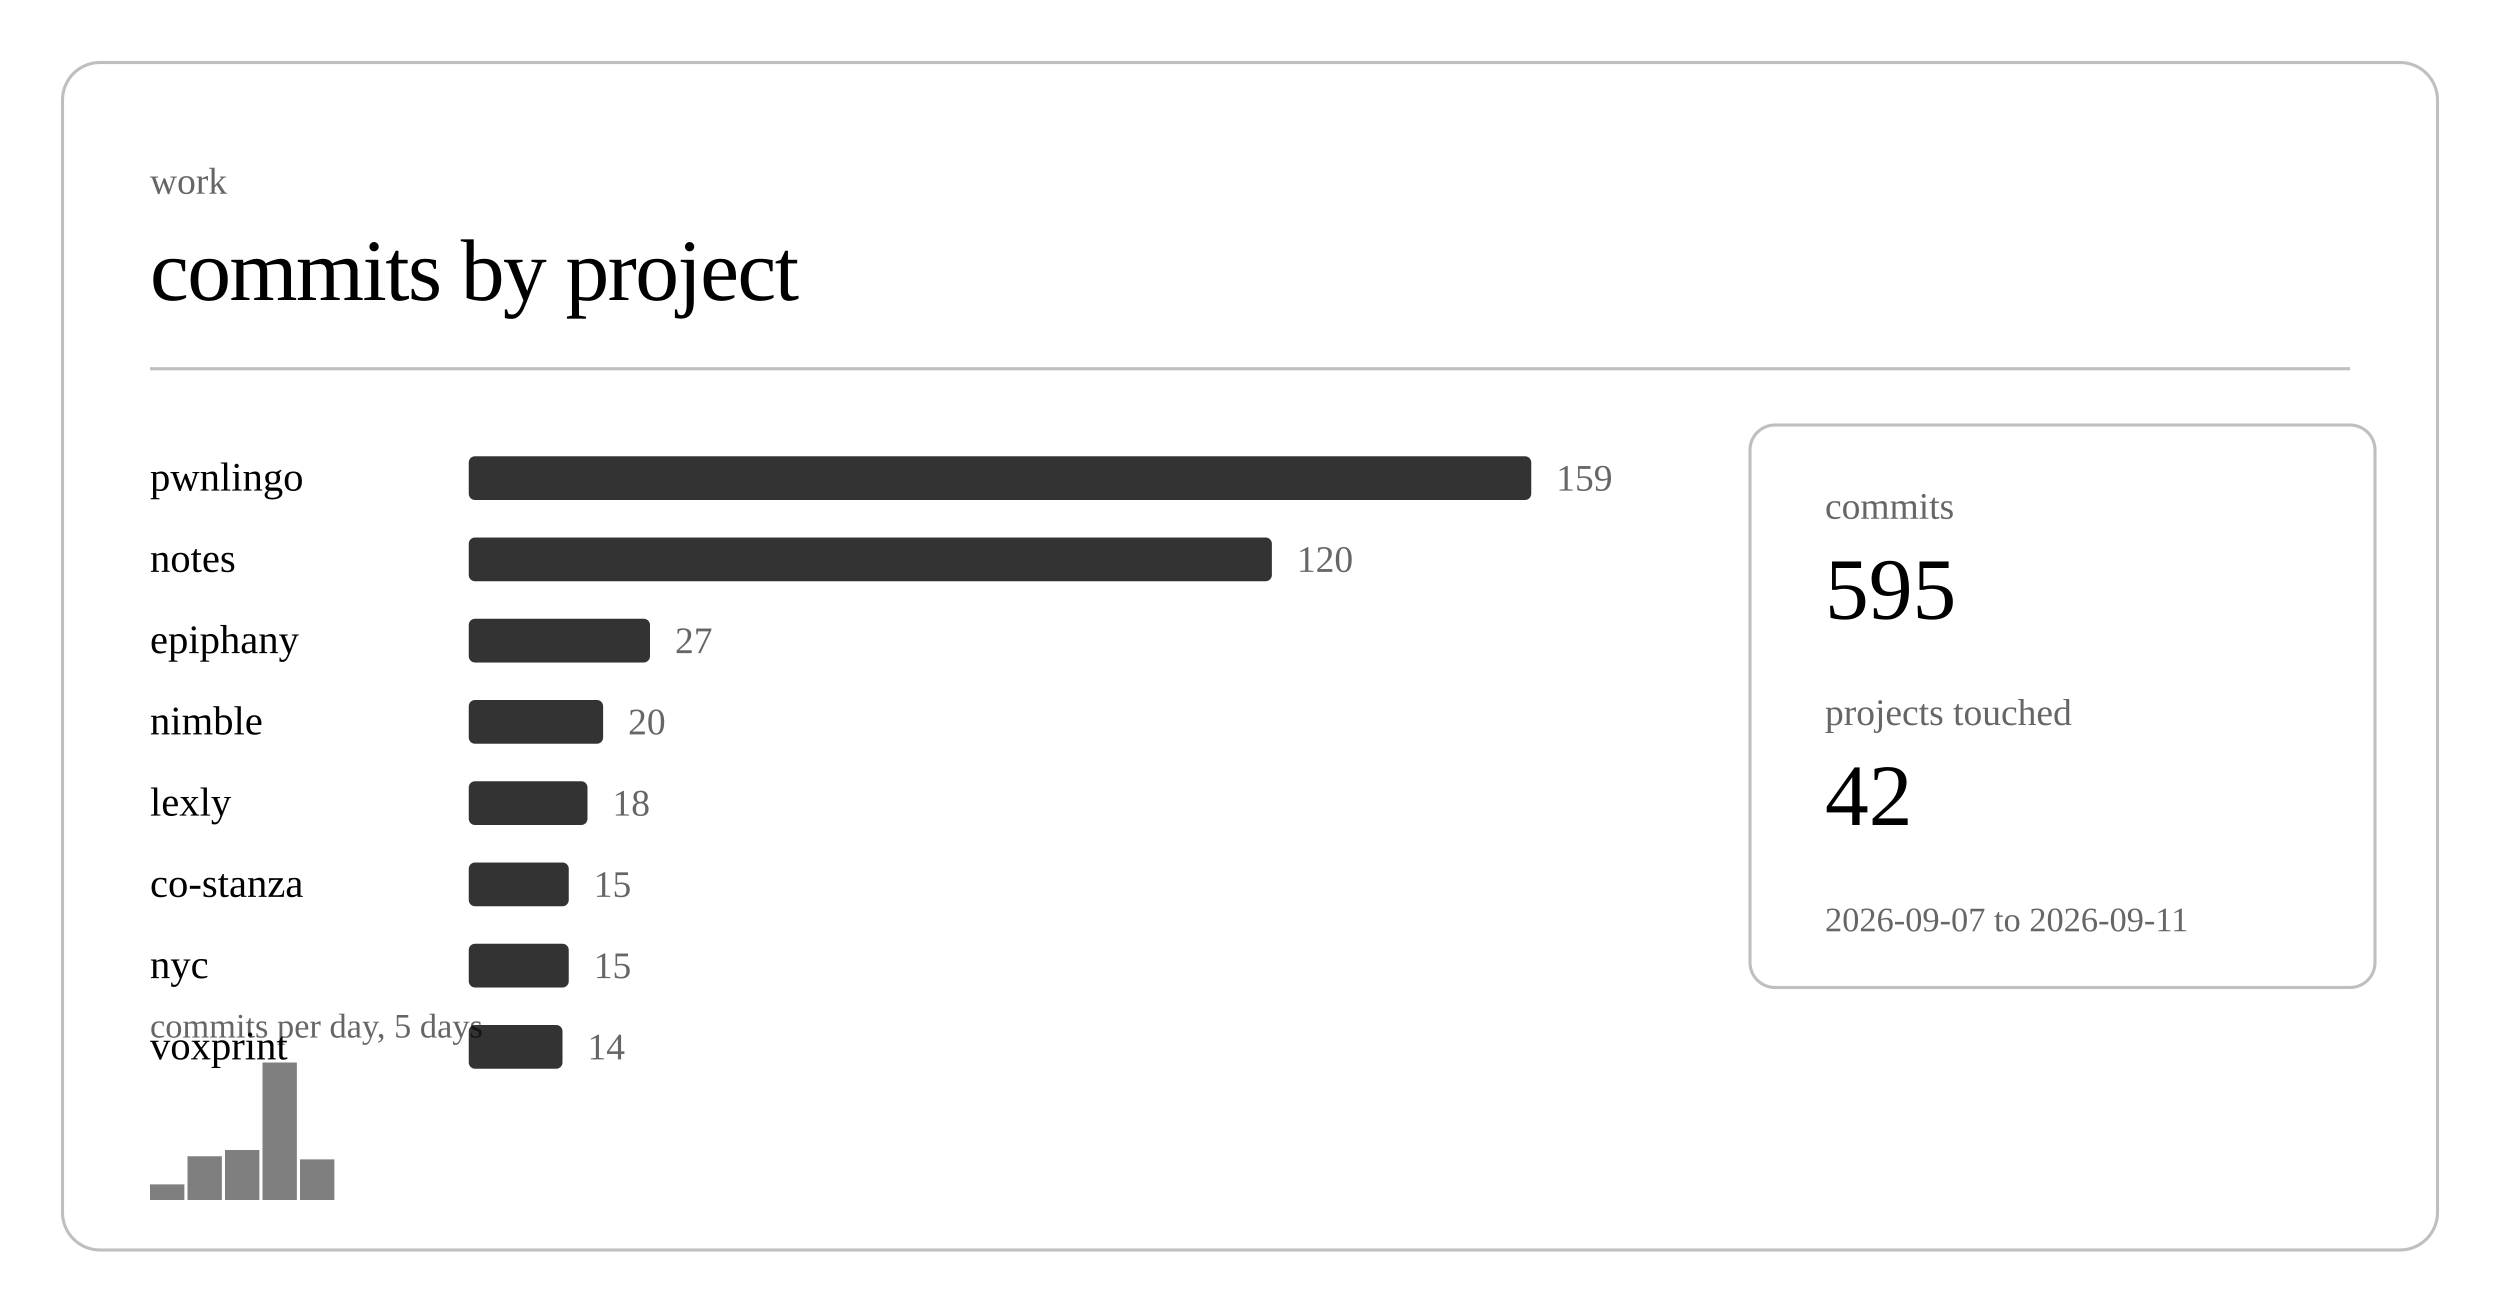
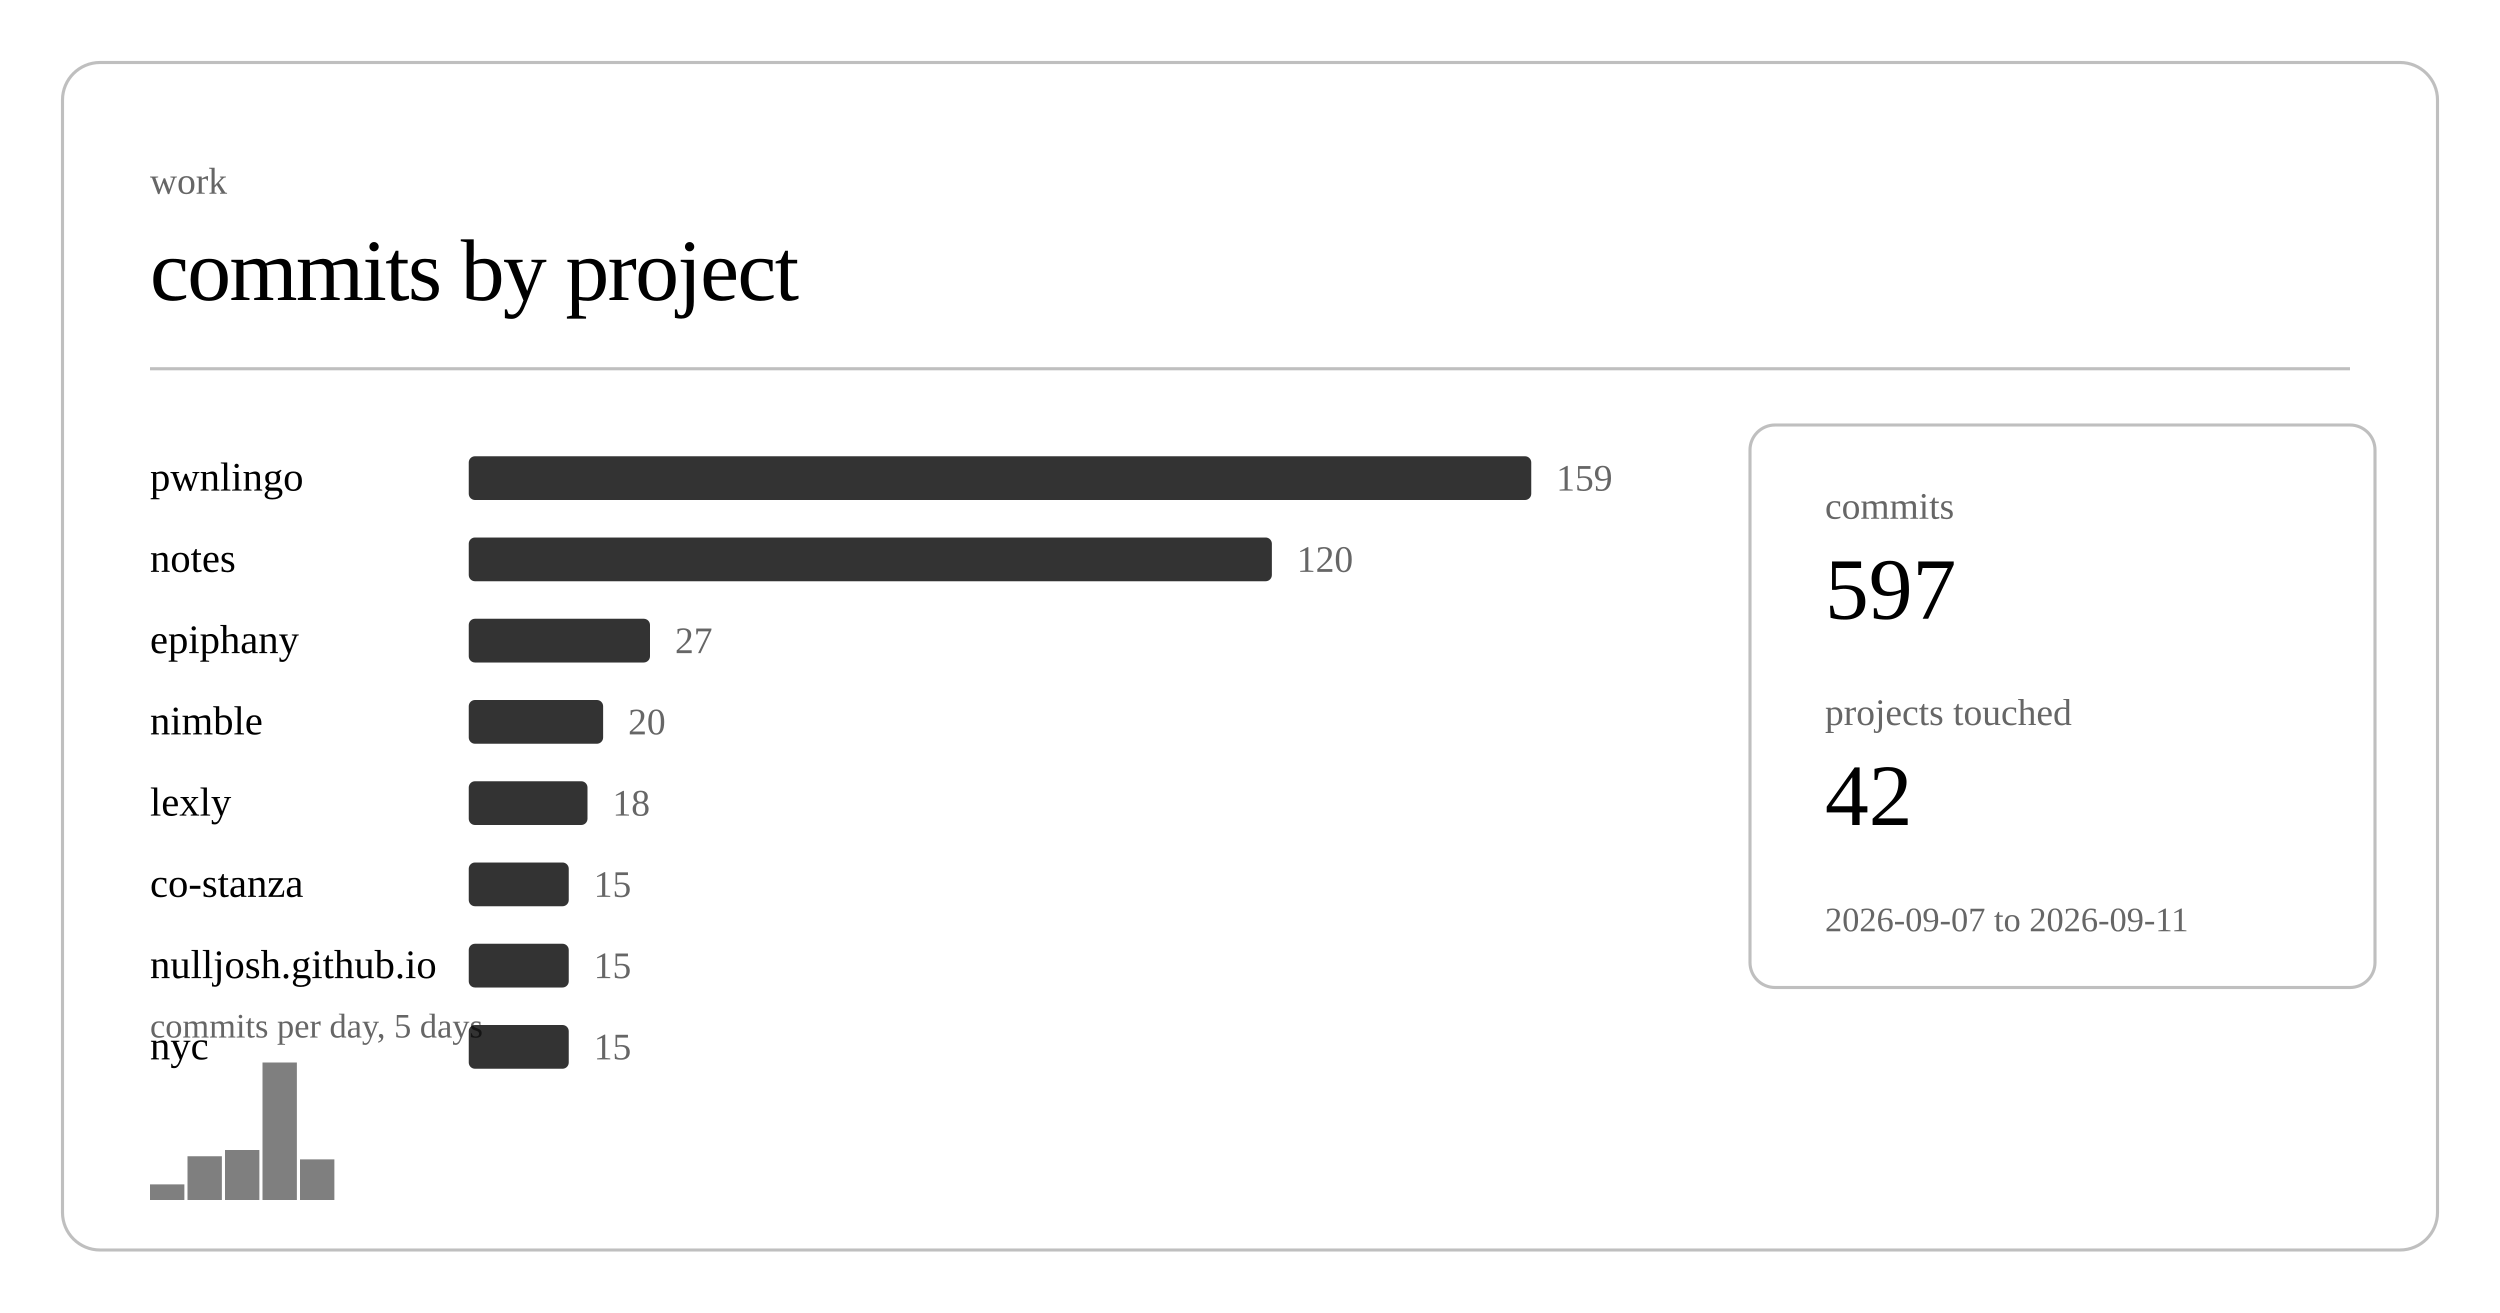
<svg xmlns="http://www.w3.org/2000/svg" class="post-header-svg" viewBox="0 0 800 420" width="800" height="420">
  <rect x="20" y="20" width="760" height="380" rx="12" ry="12" fill="none" stroke="currentColor" stroke-width="1" opacity="0.25" />
  <text fill="currentColor" x="48" y="62" font-size="12" opacity="0.6">work</text>
  <text fill="currentColor" x="48" y="96" font-size="28" font-weight="300" letter-spacing="-0.5">commits by project</text>
  <line stroke="currentColor" x1="48" y1="118" x2="752" y2="118" stroke-width="1" opacity="0.25" />
  <a href="https://github.com/nulljosh/pwnlingo">
    <text fill="currentColor" x="48" y="157" font-size="13">pwnlingo</text>
  </a>
  <rect x="150" y="146" width="340" height="14" rx="2" fill="currentColor" opacity="0.8" />
  <text fill="currentColor" x="498" y="157" font-size="12" opacity="0.6">159</text>
  <a href="https://github.com/nulljosh/notes">
    <text fill="currentColor" x="48" y="183" font-size="13">notes</text>
  </a>
  <rect x="150" y="172" width="257" height="14" rx="2" fill="currentColor" opacity="0.8" />
  <text fill="currentColor" x="415" y="183" font-size="12" opacity="0.6">120</text>
  <a href="https://github.com/nulljosh/epiphany">
    <text fill="currentColor" x="48" y="209" font-size="13">epiphany</text>
  </a>
  <rect x="150" y="198" width="58" height="14" rx="2" fill="currentColor" opacity="0.8" />
  <text fill="currentColor" x="216" y="209" font-size="12" opacity="0.6">27</text>
  <a href="https://github.com/nulljosh/nimble">
    <text fill="currentColor" x="48" y="235" font-size="13">nimble</text>
  </a>
  <rect x="150" y="224" width="43" height="14" rx="2" fill="currentColor" opacity="0.8" />
  <text fill="currentColor" x="201" y="235" font-size="12" opacity="0.6">20</text>
  <a href="https://github.com/nulljosh/lexly">
    <text fill="currentColor" x="48" y="261" font-size="13">lexly</text>
  </a>
  <rect x="150" y="250" width="38" height="14" rx="2" fill="currentColor" opacity="0.8" />
  <text fill="currentColor" x="196" y="261" font-size="12" opacity="0.6">18</text>
  <a href="https://github.com/nulljosh/co-stanza">
    <text fill="currentColor" x="48" y="287" font-size="13">co-stanza</text>
  </a>
  <rect x="150" y="276" width="32" height="14" rx="2" fill="currentColor" opacity="0.8" />
  <text fill="currentColor" x="190" y="287" font-size="12" opacity="0.6">15</text>
-   <a href="https://github.com/nulljosh/nyc">
-     <text fill="currentColor" x="48" y="313" font-size="13">nyc</text>
+   <a href="https://github.com/nulljosh/nulljosh.github.io">
+     <text fill="currentColor" x="48" y="313" font-size="13">nulljosh.github.io</text>
  </a>
  <rect x="150" y="302" width="32" height="14" rx="2" fill="currentColor" opacity="0.8" />
  <text fill="currentColor" x="190" y="313" font-size="12" opacity="0.6">15</text>
-   <a href="https://github.com/nulljosh/voxprint">
-     <text fill="currentColor" x="48" y="339" font-size="13">voxprint</text>
+   <a href="https://github.com/nulljosh/nyc">
+     <text fill="currentColor" x="48" y="339" font-size="13">nyc</text>
  </a>
-   <rect x="150" y="328" width="30" height="14" rx="2" fill="currentColor" opacity="0.8" />
-   <text fill="currentColor" x="188" y="339" font-size="12" opacity="0.6">14</text>
+   <rect x="150" y="328" width="32" height="14" rx="2" fill="currentColor" opacity="0.8" />
+   <text fill="currentColor" x="190" y="339" font-size="12" opacity="0.6">15</text>
  <rect x="48.0" y="379" width="11.0" height="5" fill="currentColor" opacity="0.5" />
  <rect x="60.0" y="370" width="11.0" height="14" fill="currentColor" opacity="0.5" />
  <rect x="72.0" y="368" width="11.0" height="16" fill="currentColor" opacity="0.5" />
  <rect x="84.0" y="340" width="11.0" height="44" fill="currentColor" opacity="0.5" />
  <rect x="96.0" y="371" width="11.0" height="13" fill="currentColor" opacity="0.5" />
  <text fill="currentColor" x="48" y="332" font-size="11" opacity="0.6">commits per day, 5 days</text>
  <rect x="560" y="136" width="200" height="180" rx="8" ry="8" fill="none" stroke="currentColor" stroke-width="1" opacity="0.25" />
  <text fill="currentColor" x="584" y="166" font-size="12" opacity="0.6">commits</text>
-   <text fill="currentColor" x="584" y="198" font-size="28" font-weight="500">595</text>
+   <text fill="currentColor" x="584" y="198" font-size="28" font-weight="500">597</text>
  <text fill="currentColor" x="584" y="232" font-size="12" opacity="0.6">projects touched</text>
  <text fill="currentColor" x="584" y="264" font-size="28" font-weight="500">42</text>
  <text fill="currentColor" x="584" y="298" font-size="11" opacity="0.6">2026-09-07 to 2026-09-11</text>
</svg>
